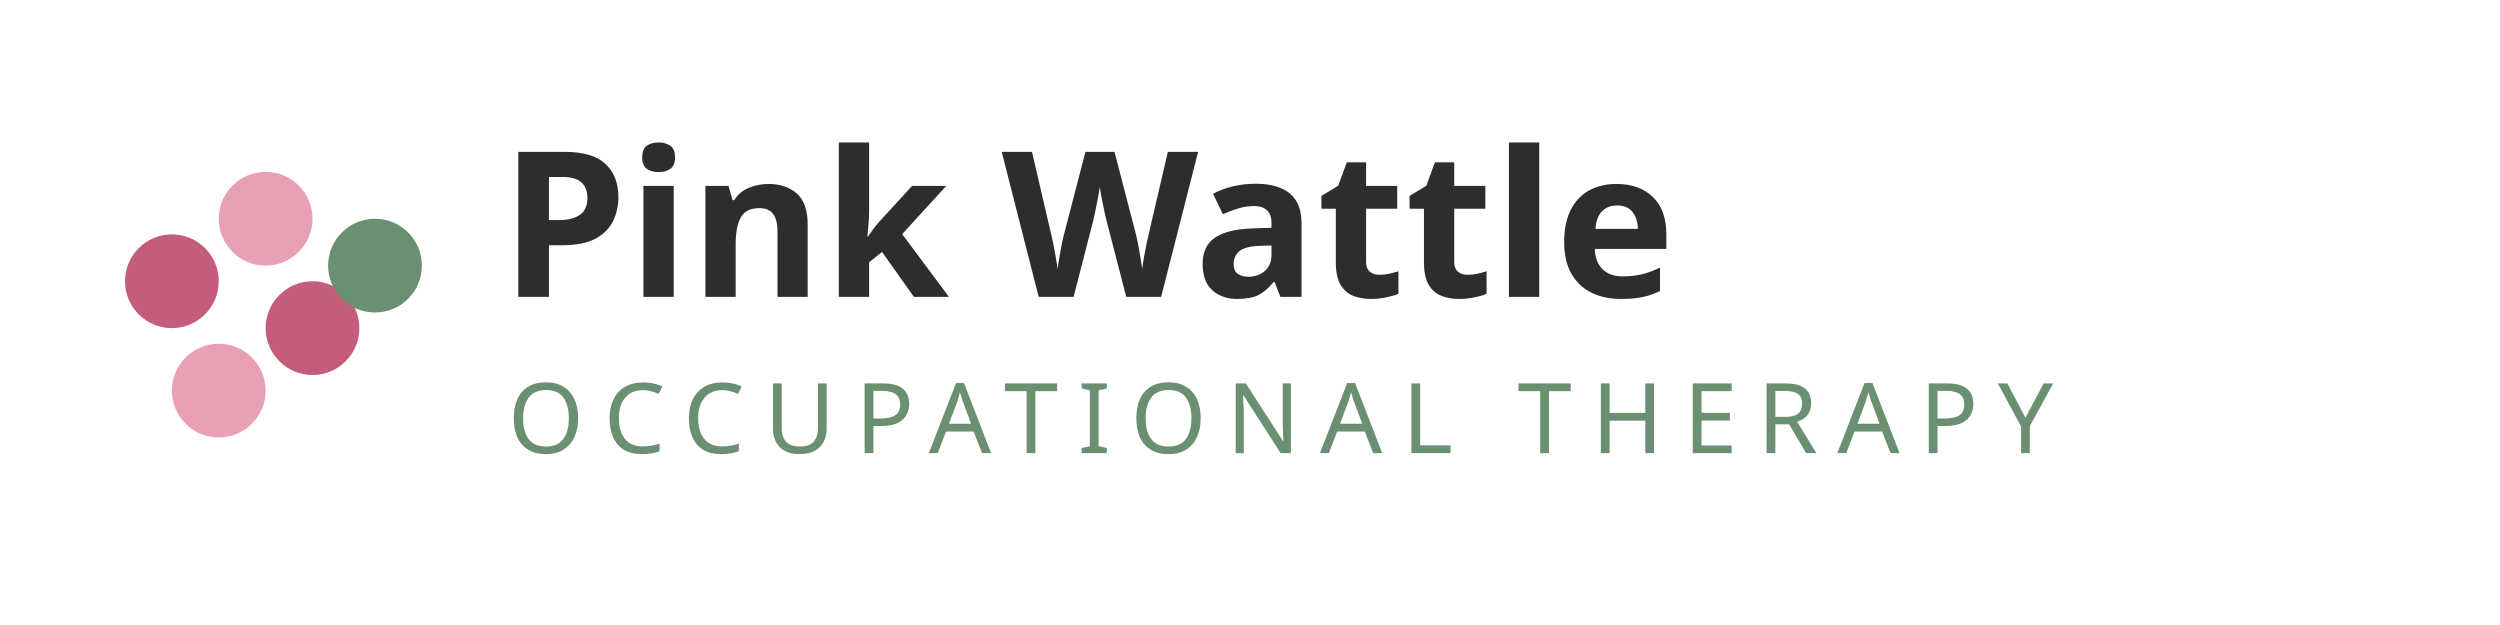
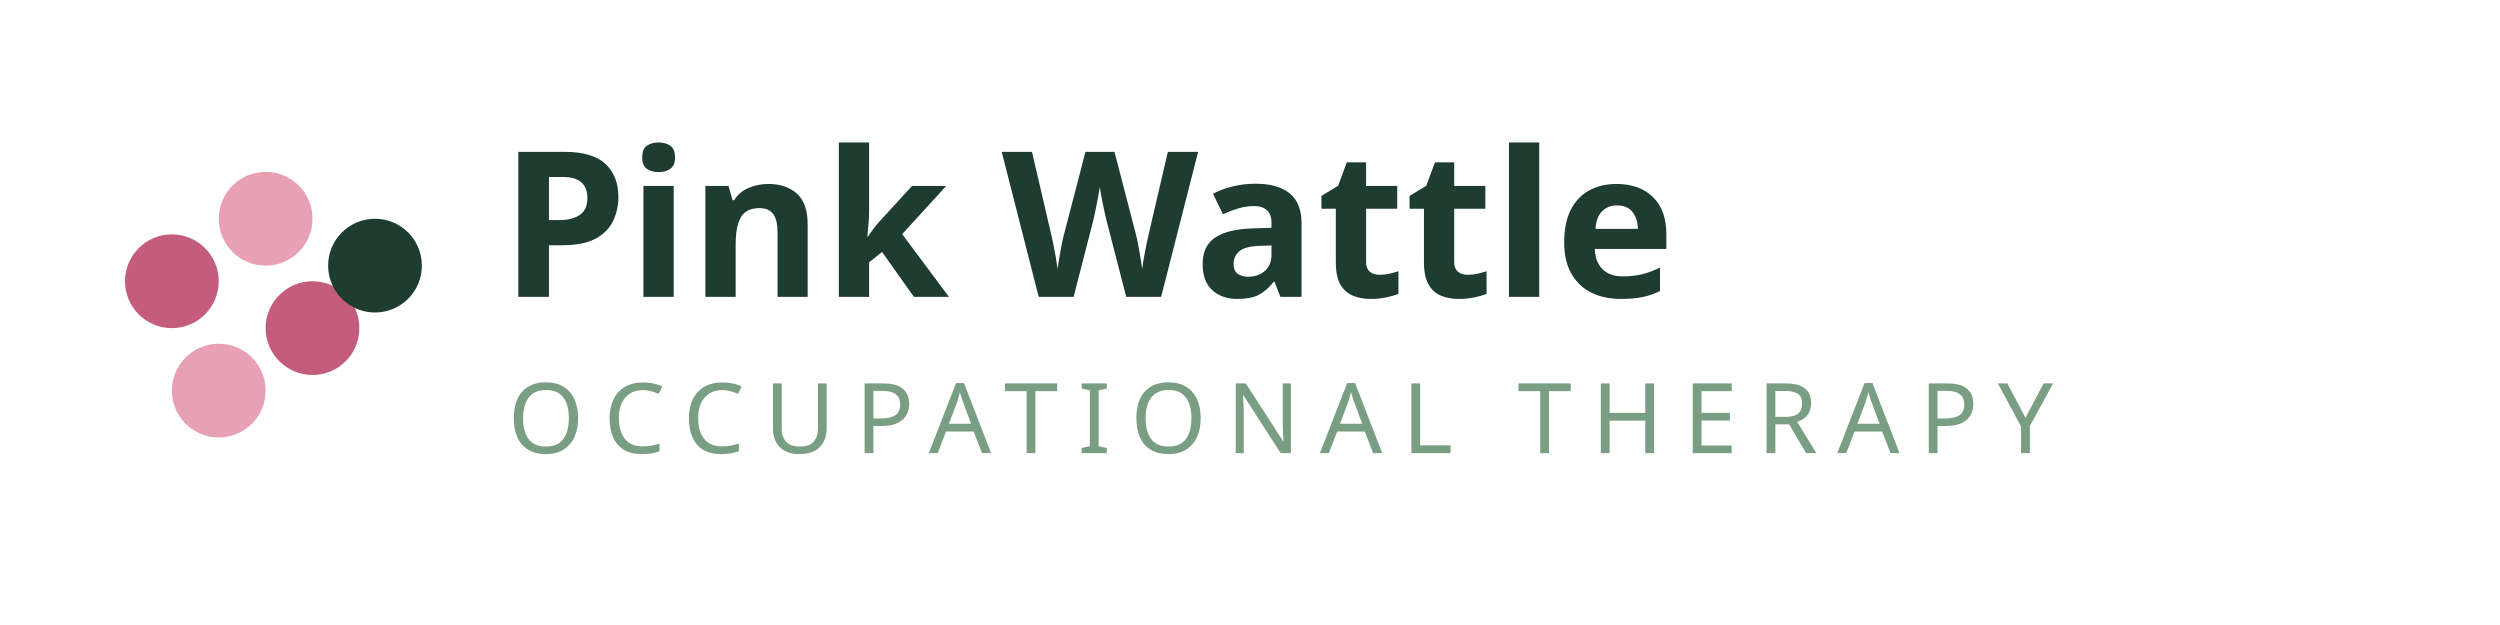
<svg xmlns="http://www.w3.org/2000/svg" viewBox="0 0 320 80" role="img" aria-label="Pink Wattle Occupational Therapy">
  <g transform="translate(8, 16)">
    <circle cx="14" cy="20" r="6" fill="#c45c7c" />
    <circle cx="26" cy="12" r="6" fill="#e8a0b4" />
    <circle cx="32" cy="26" r="6" fill="#c45c7c" />
    <circle cx="20" cy="34" r="6" fill="#e8a0b4" />
-     <circle cx="40" cy="18" r="6" fill="#6b8f71" />
+     <circle cx="40" cy="18" r="6" fill="#1e3d30" />
  </g>
-   <text x="64" y="38" font-family="Segoe UI, system-ui, sans-serif" font-size="26" font-weight="700" fill="#2d2d2d">Pink Wattle</text>
-   <text x="65" y="58" font-family="Segoe UI, system-ui, sans-serif" font-size="12.5" letter-spacing="2.5" fill="#6b8f71">OCCUPATIONAL THERAPY</text>
+   <text x="64" y="38" font-family="Segoe UI, system-ui, sans-serif" font-size="26" font-weight="700" fill="#1e3d30">Pink Wattle</text>
+   <text x="65" y="58" font-family="Segoe UI, system-ui, sans-serif" font-size="12.5" letter-spacing="2.5" fill="#7a9e83">OCCUPATIONAL THERAPY</text>
</svg>
